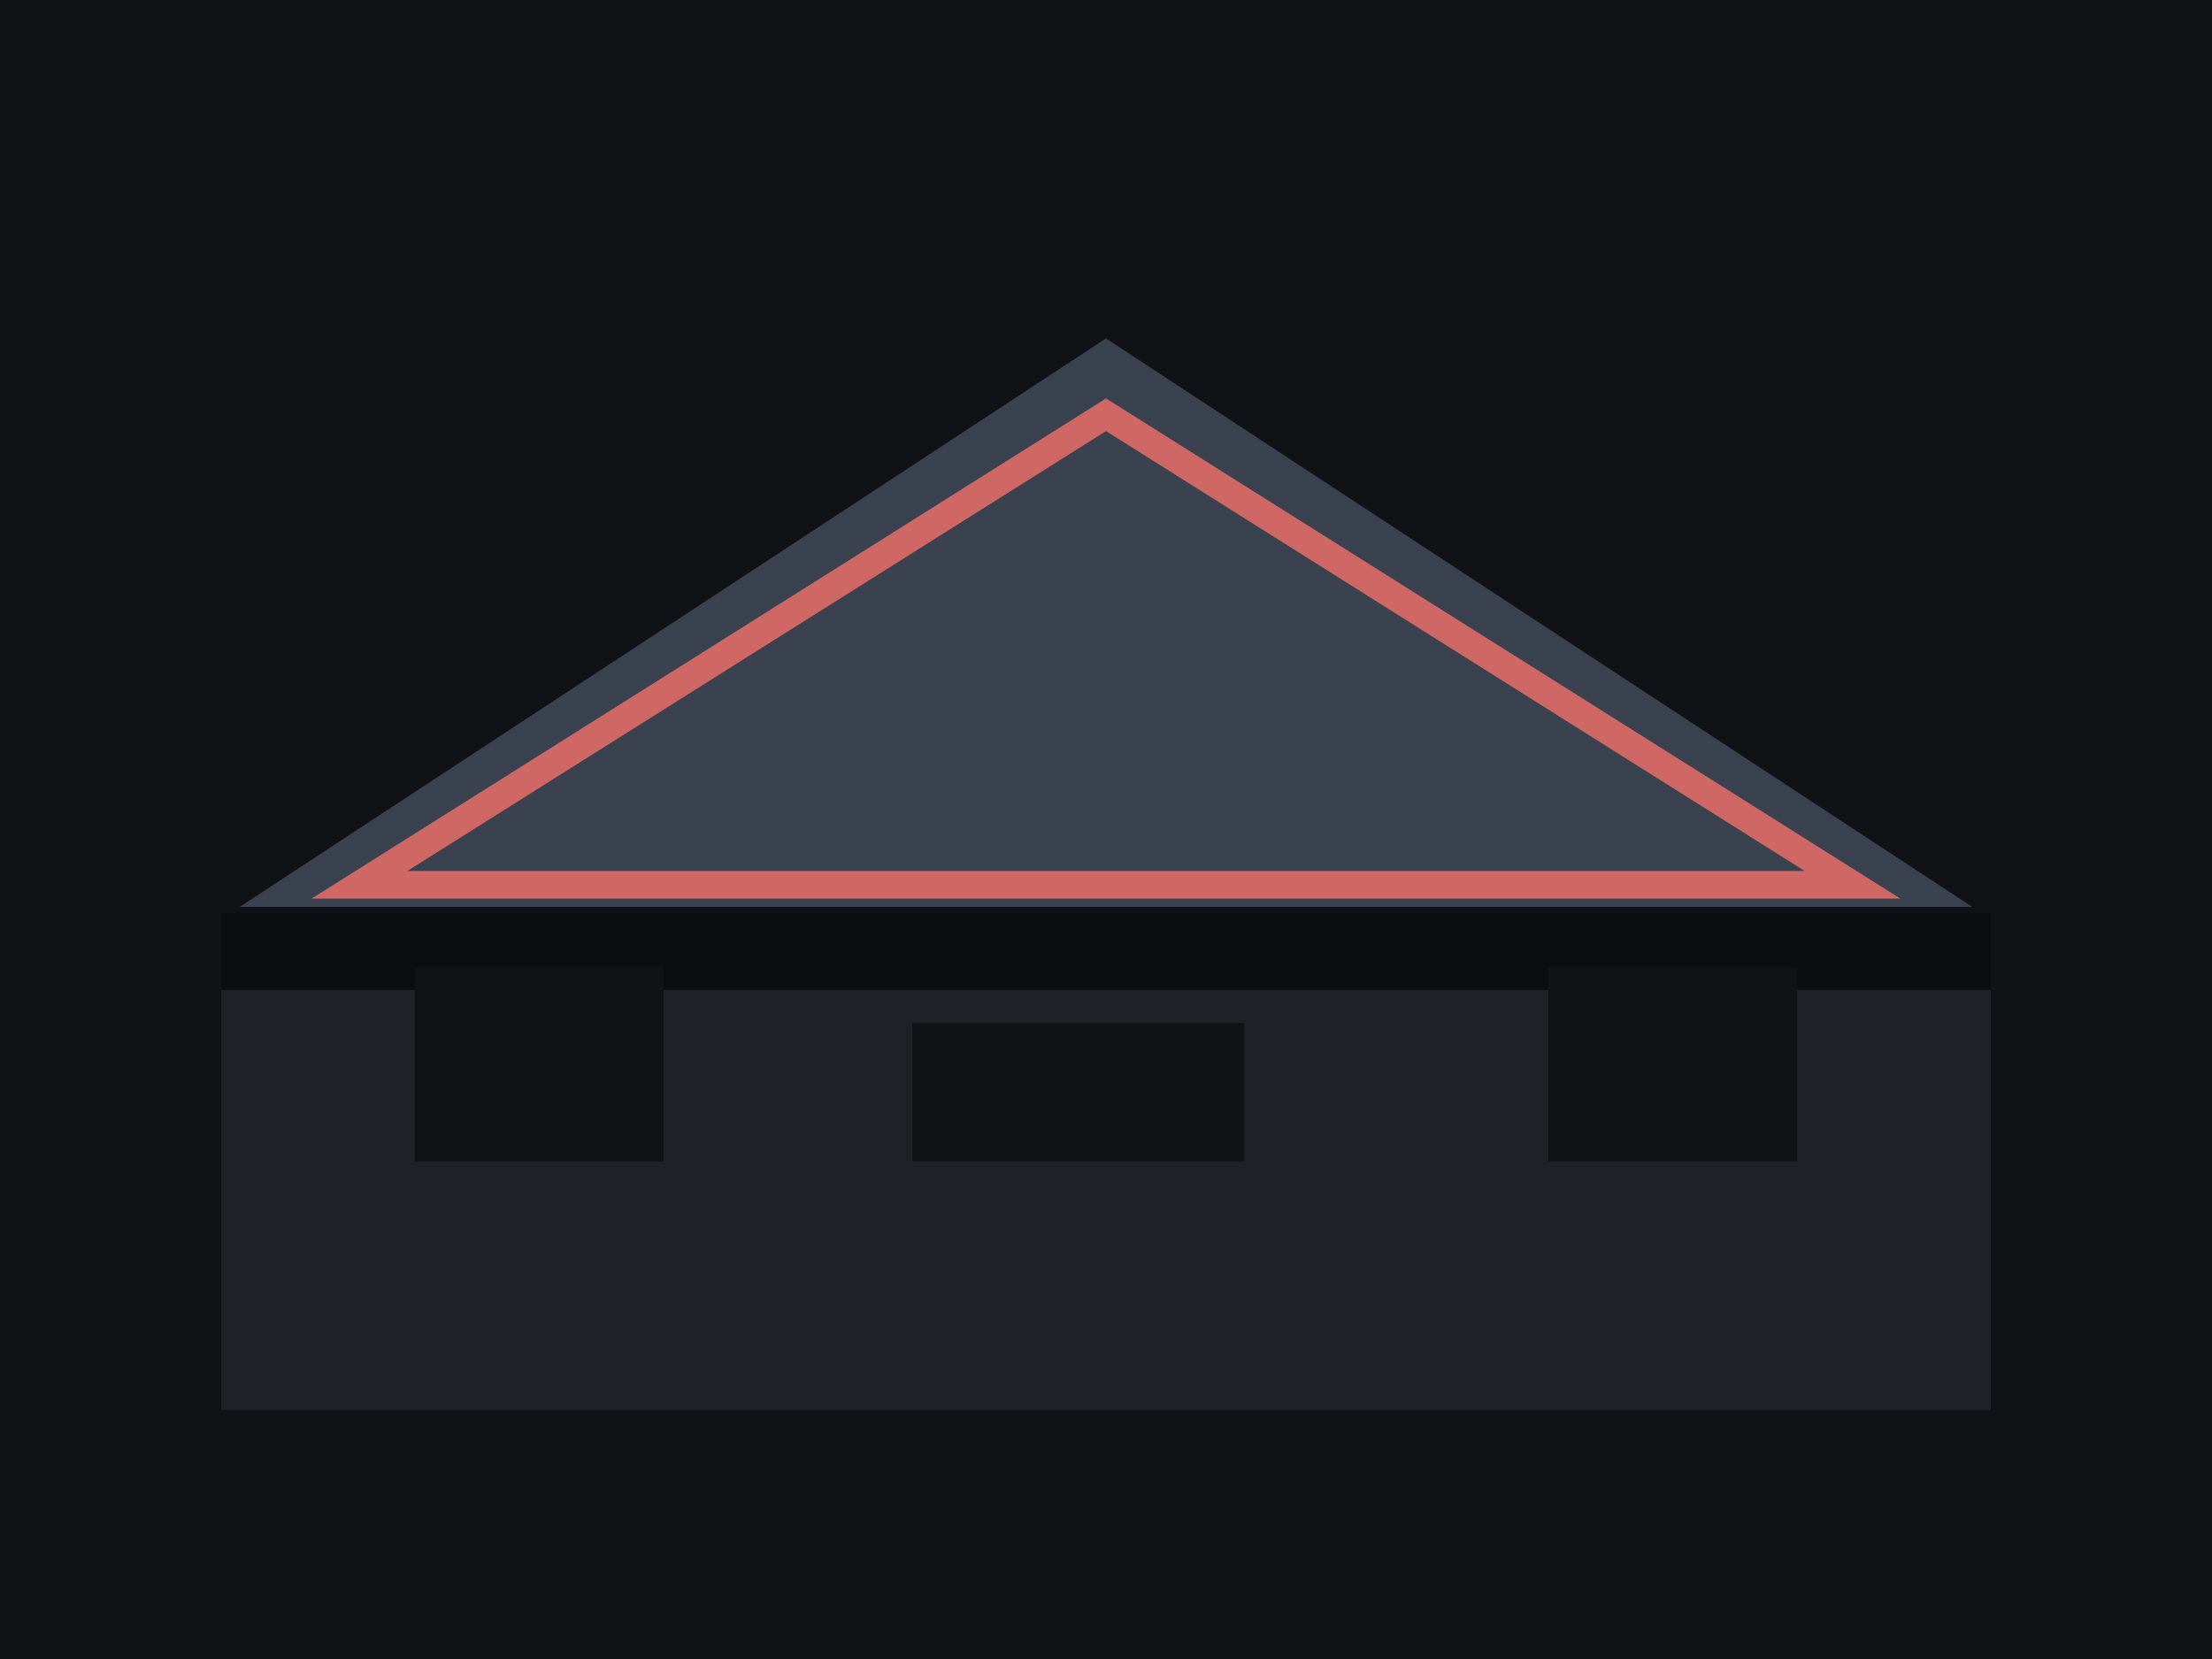
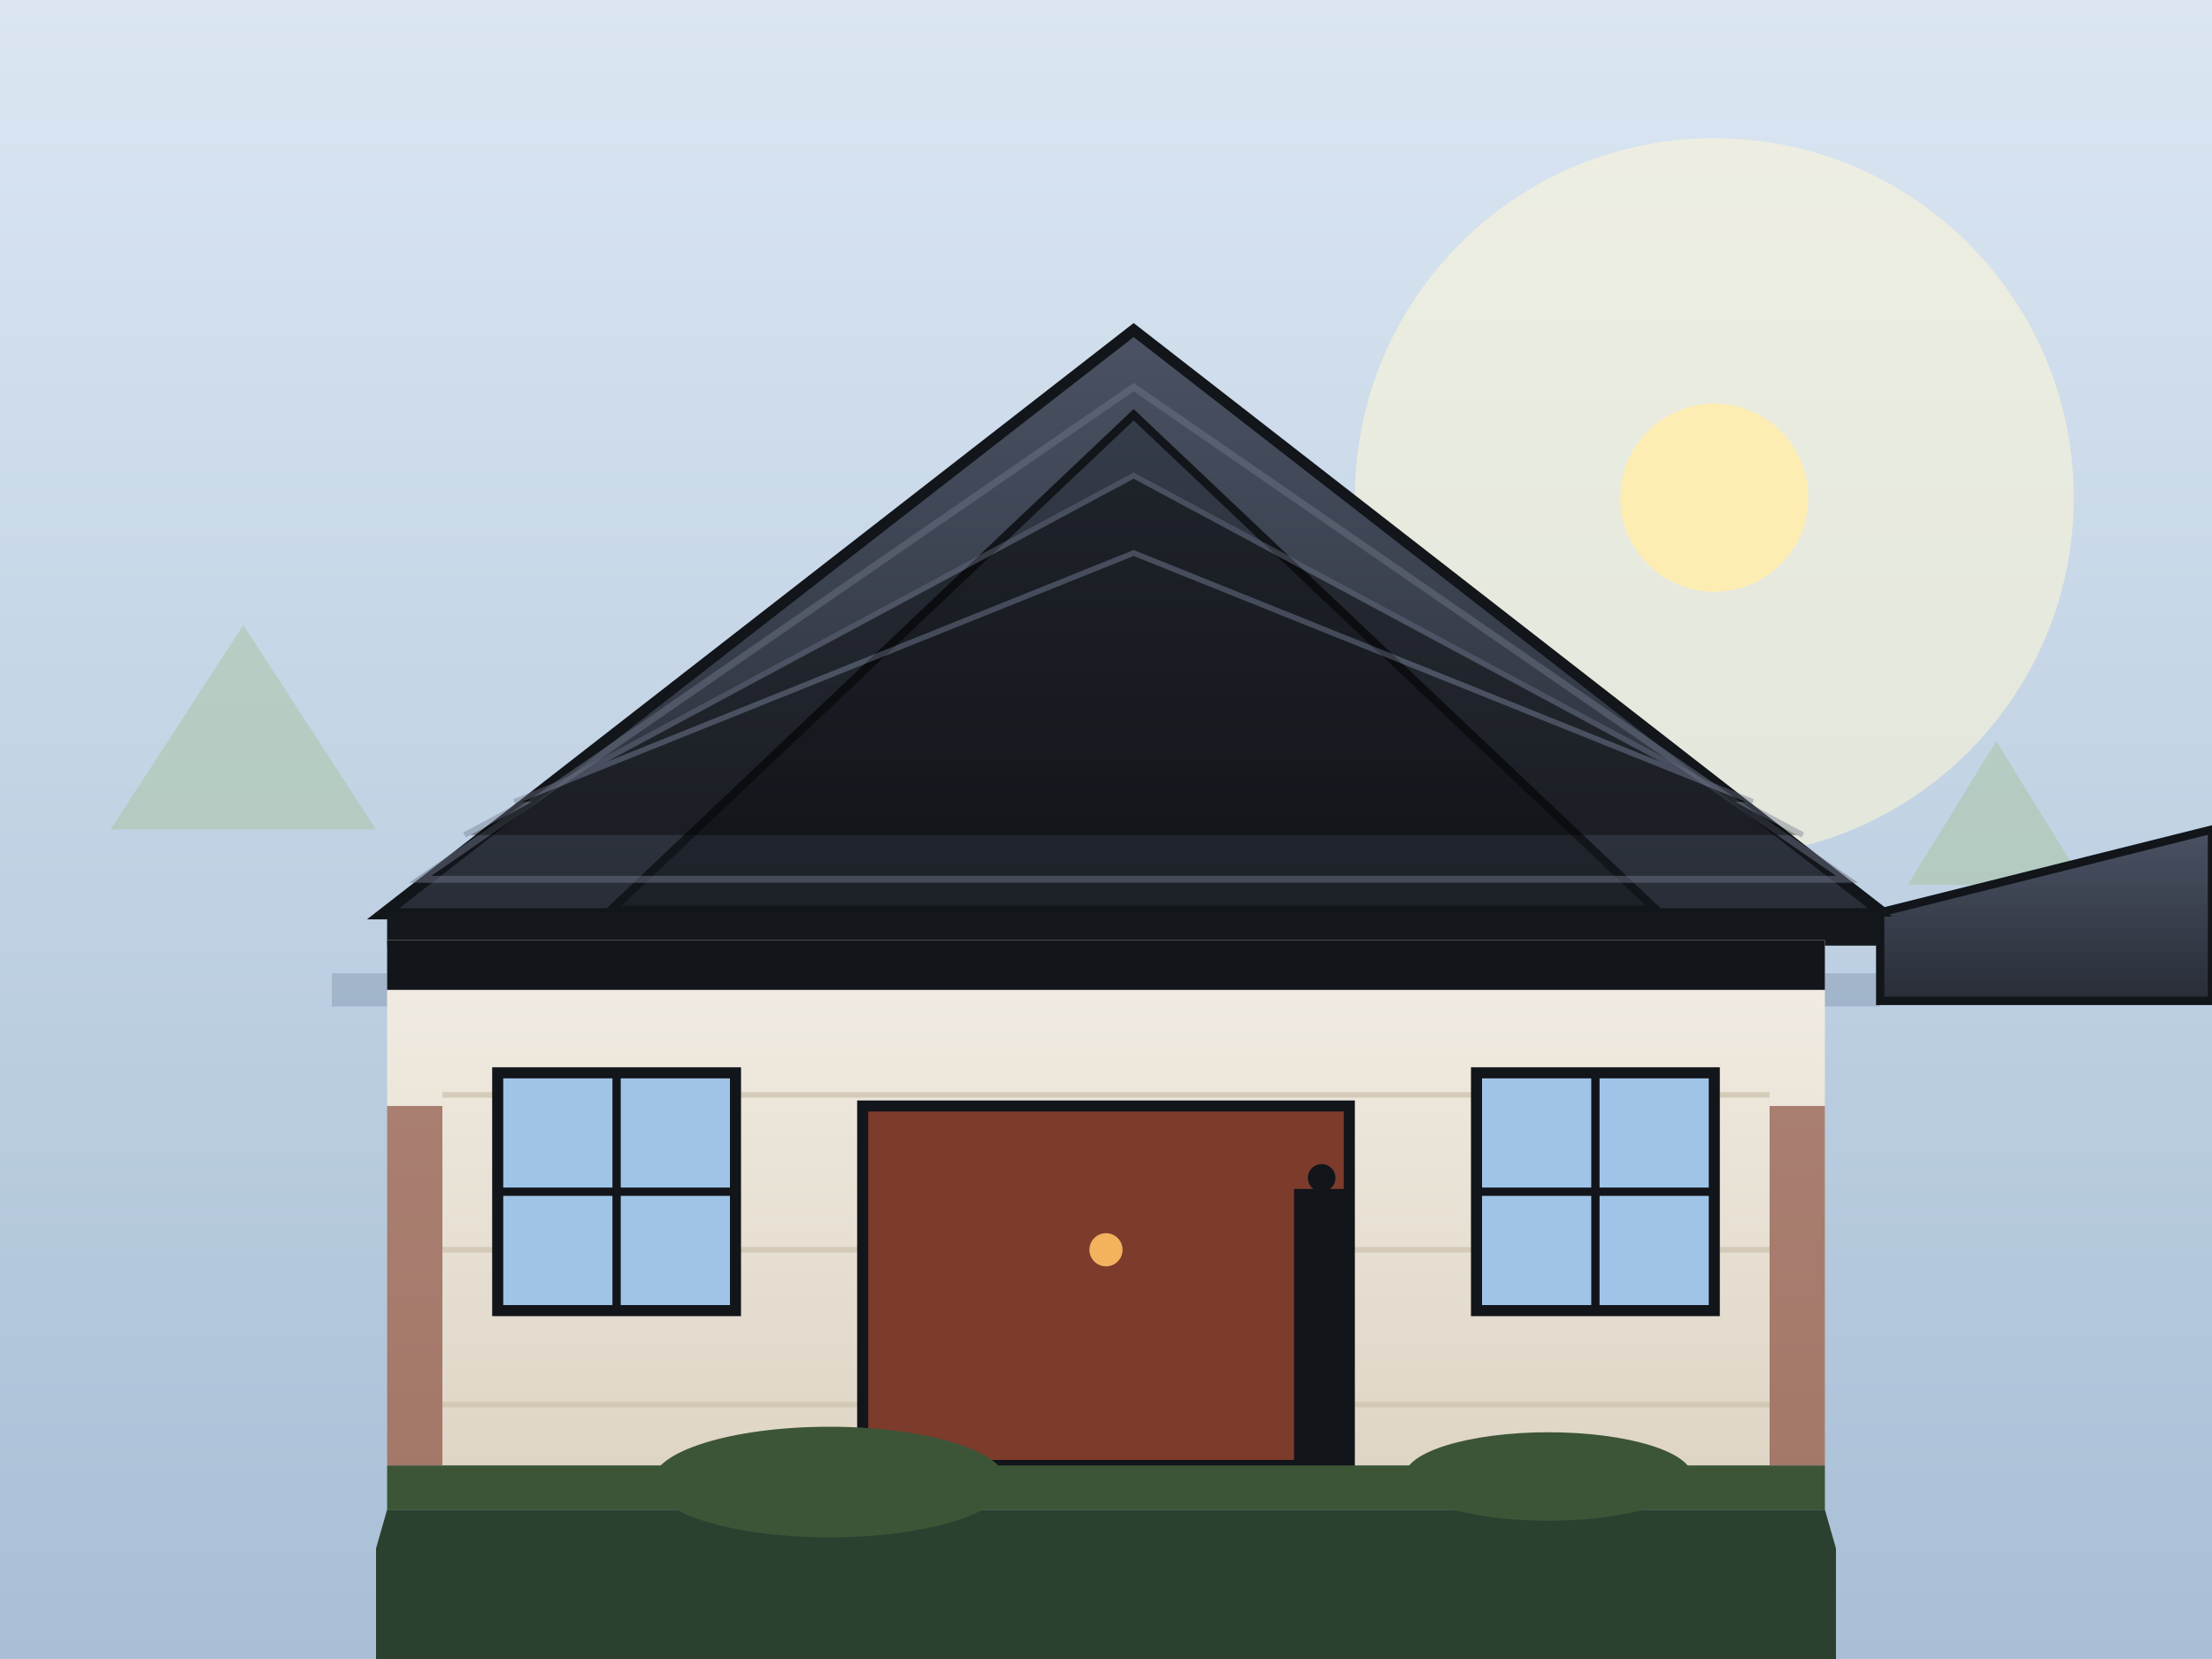
<svg xmlns="http://www.w3.org/2000/svg" width="800" height="600" viewBox="0 0 800 600" preserveAspectRatio="xMidYMid slice">
  <defs>
-     <linearGradient id="ab" x1="0" y1="0" x2="0" y2="1">
-       <stop offset="0" stop-color="#30302b" />
-       <stop offset="1" stop-color="#1a1a17" />
+     <linearGradient id="ra-sky" x1="0" y1="0" x2="0" y2="1">
+       <stop offset="0" stop-color="#dbe6f2" />
+       <stop offset="1" stop-color="#a8bfd6" />
+     </linearGradient>
+     <linearGradient id="ra-roof" x1="0" y1="0" x2="0" y2="1">
+       <stop offset="0" stop-color="#3a4150" />
+       <stop offset="1" stop-color="#1c2027" />
+     </linearGradient>
+     <linearGradient id="ra-roof-l" x1="0" y1="0" x2="0" y2="1">
+       <stop offset="0" stop-color="#4a5263" />
+       <stop offset="1" stop-color="#282d37" />
+     </linearGradient>
+     <linearGradient id="ra-wall" x1="0" y1="0" x2="0" y2="1">
+       <stop offset="0" stop-color="#f2ede4" />
+       <stop offset="1" stop-color="#ded5c5" />
    </linearGradient>
  </defs>
-   <rect width="800" height="600" fill="#101216" />
-   <path d="M80 330 L400 120 L720 330 Z" fill="#3a4250" stroke="#101216" stroke-width="4" />
-   <rect x="80" y="330" width="640" height="180" fill="#1f2126" />
-   <path d="M80 330 L720 330 L720 358 L80 358 Z" fill="#0c0d10" />
-   <g fill="#101216">
-     <rect x="150" y="350" width="90" height="70" />
-     <rect x="330" y="370" width="120" height="50" />
-     <rect x="560" y="350" width="90" height="70" />
+   <rect width="800" height="600" fill="url(#ra-sky)" />
+   <circle cx="620" cy="180" r="130" fill="#fff7d6" opacity="0.55" />
+   <circle cx="620" cy="180" r="34" fill="#ffedb0" opacity="0.95" />
+   <g fill="#a8c3a0" opacity="0.5">
+     <path d="M40 300 L88 226 L136 300 Z" />
+     <path d="M690 320 L722 268 L754 320 Z" />
  </g>
-   <path d="M130 320 L400 150 L670 320 Z" stroke="#f4726a" stroke-width="10" opacity="0.8" fill="none" />
+   <rect x="120" y="352" width="560" height="12" fill="#8fa3bd" opacity="0.6" />
+   <path d="M140 330 L410 120 L680 330 Z" fill="url(#ra-roof)" stroke="#12151a" stroke-width="5" />
+   <path d="M680 330 L800 300 L800 362 L680 362 Z" fill="url(#ra-roof-l)" stroke="#12151a" stroke-width="3" />
+   <path d="M140 330 L410 120 L680 330 L600 330 L410 150 L220 330 Z" fill="url(#ra-roof-l)" stroke="#12151a" stroke-width="3" />
+   <path d="M152 318 L410 140 L668 318 Z" fill="none" stroke="#6b7486" stroke-width="2.5" opacity="0.5" />
+   <g stroke="#6b7486" stroke-width="2" opacity="0.4">
+     <path d="M168 302 L410 172 L652 302" />
+     <path d="M186 290 L410 200 L634 290" />
+   </g>
+   <path d="M140 330 L680 330 L680 342 L140 342 Z" fill="#14171c" />
+   <rect x="140" y="340" width="520" height="190" fill="url(#ra-wall)" />
+   <rect x="140" y="340" width="520" height="18" fill="#12151a" />
+   <g stroke="#cfc4b0" stroke-width="2" opacity="0.8">
+     <path d="M160 396 L640 396" />
+     <path d="M160 452 L640 452" />
+     <path d="M160 508 L640 508" />
+   </g>
+   <rect x="180" y="388" width="86" height="86" fill="#9fc4e8" rx="3" />
+   <rect x="180" y="388" width="86" height="86" fill="none" stroke="#12151a" stroke-width="4" />
+   <path d="M223 388 L223 474 M180 431 L266 431" stroke="#12151a" stroke-width="3" />
+   <rect x="534" y="388" width="86" height="86" fill="#9fc4e8" rx="3" />
+   <rect x="534" y="388" width="86" height="86" fill="none" stroke="#12151a" stroke-width="4" />
+   <path d="M577 388 L577 474 M534 431 L620 431" stroke="#12151a" stroke-width="3" />
+   <rect x="312" y="400" width="176" height="130" fill="#7d3b2c" rx="3" />
+   <rect x="312" y="400" width="176" height="130" fill="none" stroke="#12151a" stroke-width="4" />
+   <circle cx="400" cy="452" r="6" fill="#f2b25e" />
+   <rect x="468" y="430" width="20" height="100" fill="#12151a" />
+   <circle cx="478" cy="426" r="5" fill="#12151a" />
+   <path d="M140 530 L660 530 L660 546 L140 546 Z" fill="#3c5536" />
+   <path d="M140 546 L660 546 L664 560 L664 600 L136 600 L136 560 Z" fill="#2c4030" />
+   <ellipse cx="300" cy="536" rx="64" ry="20" fill="#3c5536" />
+   <ellipse cx="560" cy="534" rx="52" ry="16" fill="#3c5536" />
+   <g fill="#7d3b2c">
+     <path d="M140 400 L160 400 L160 530 L140 530 Z" opacity="0.6" />
+     <path d="M640 400 L660 400 L660 530 L640 530 Z" opacity="0.6" />
+   </g>
</svg>
